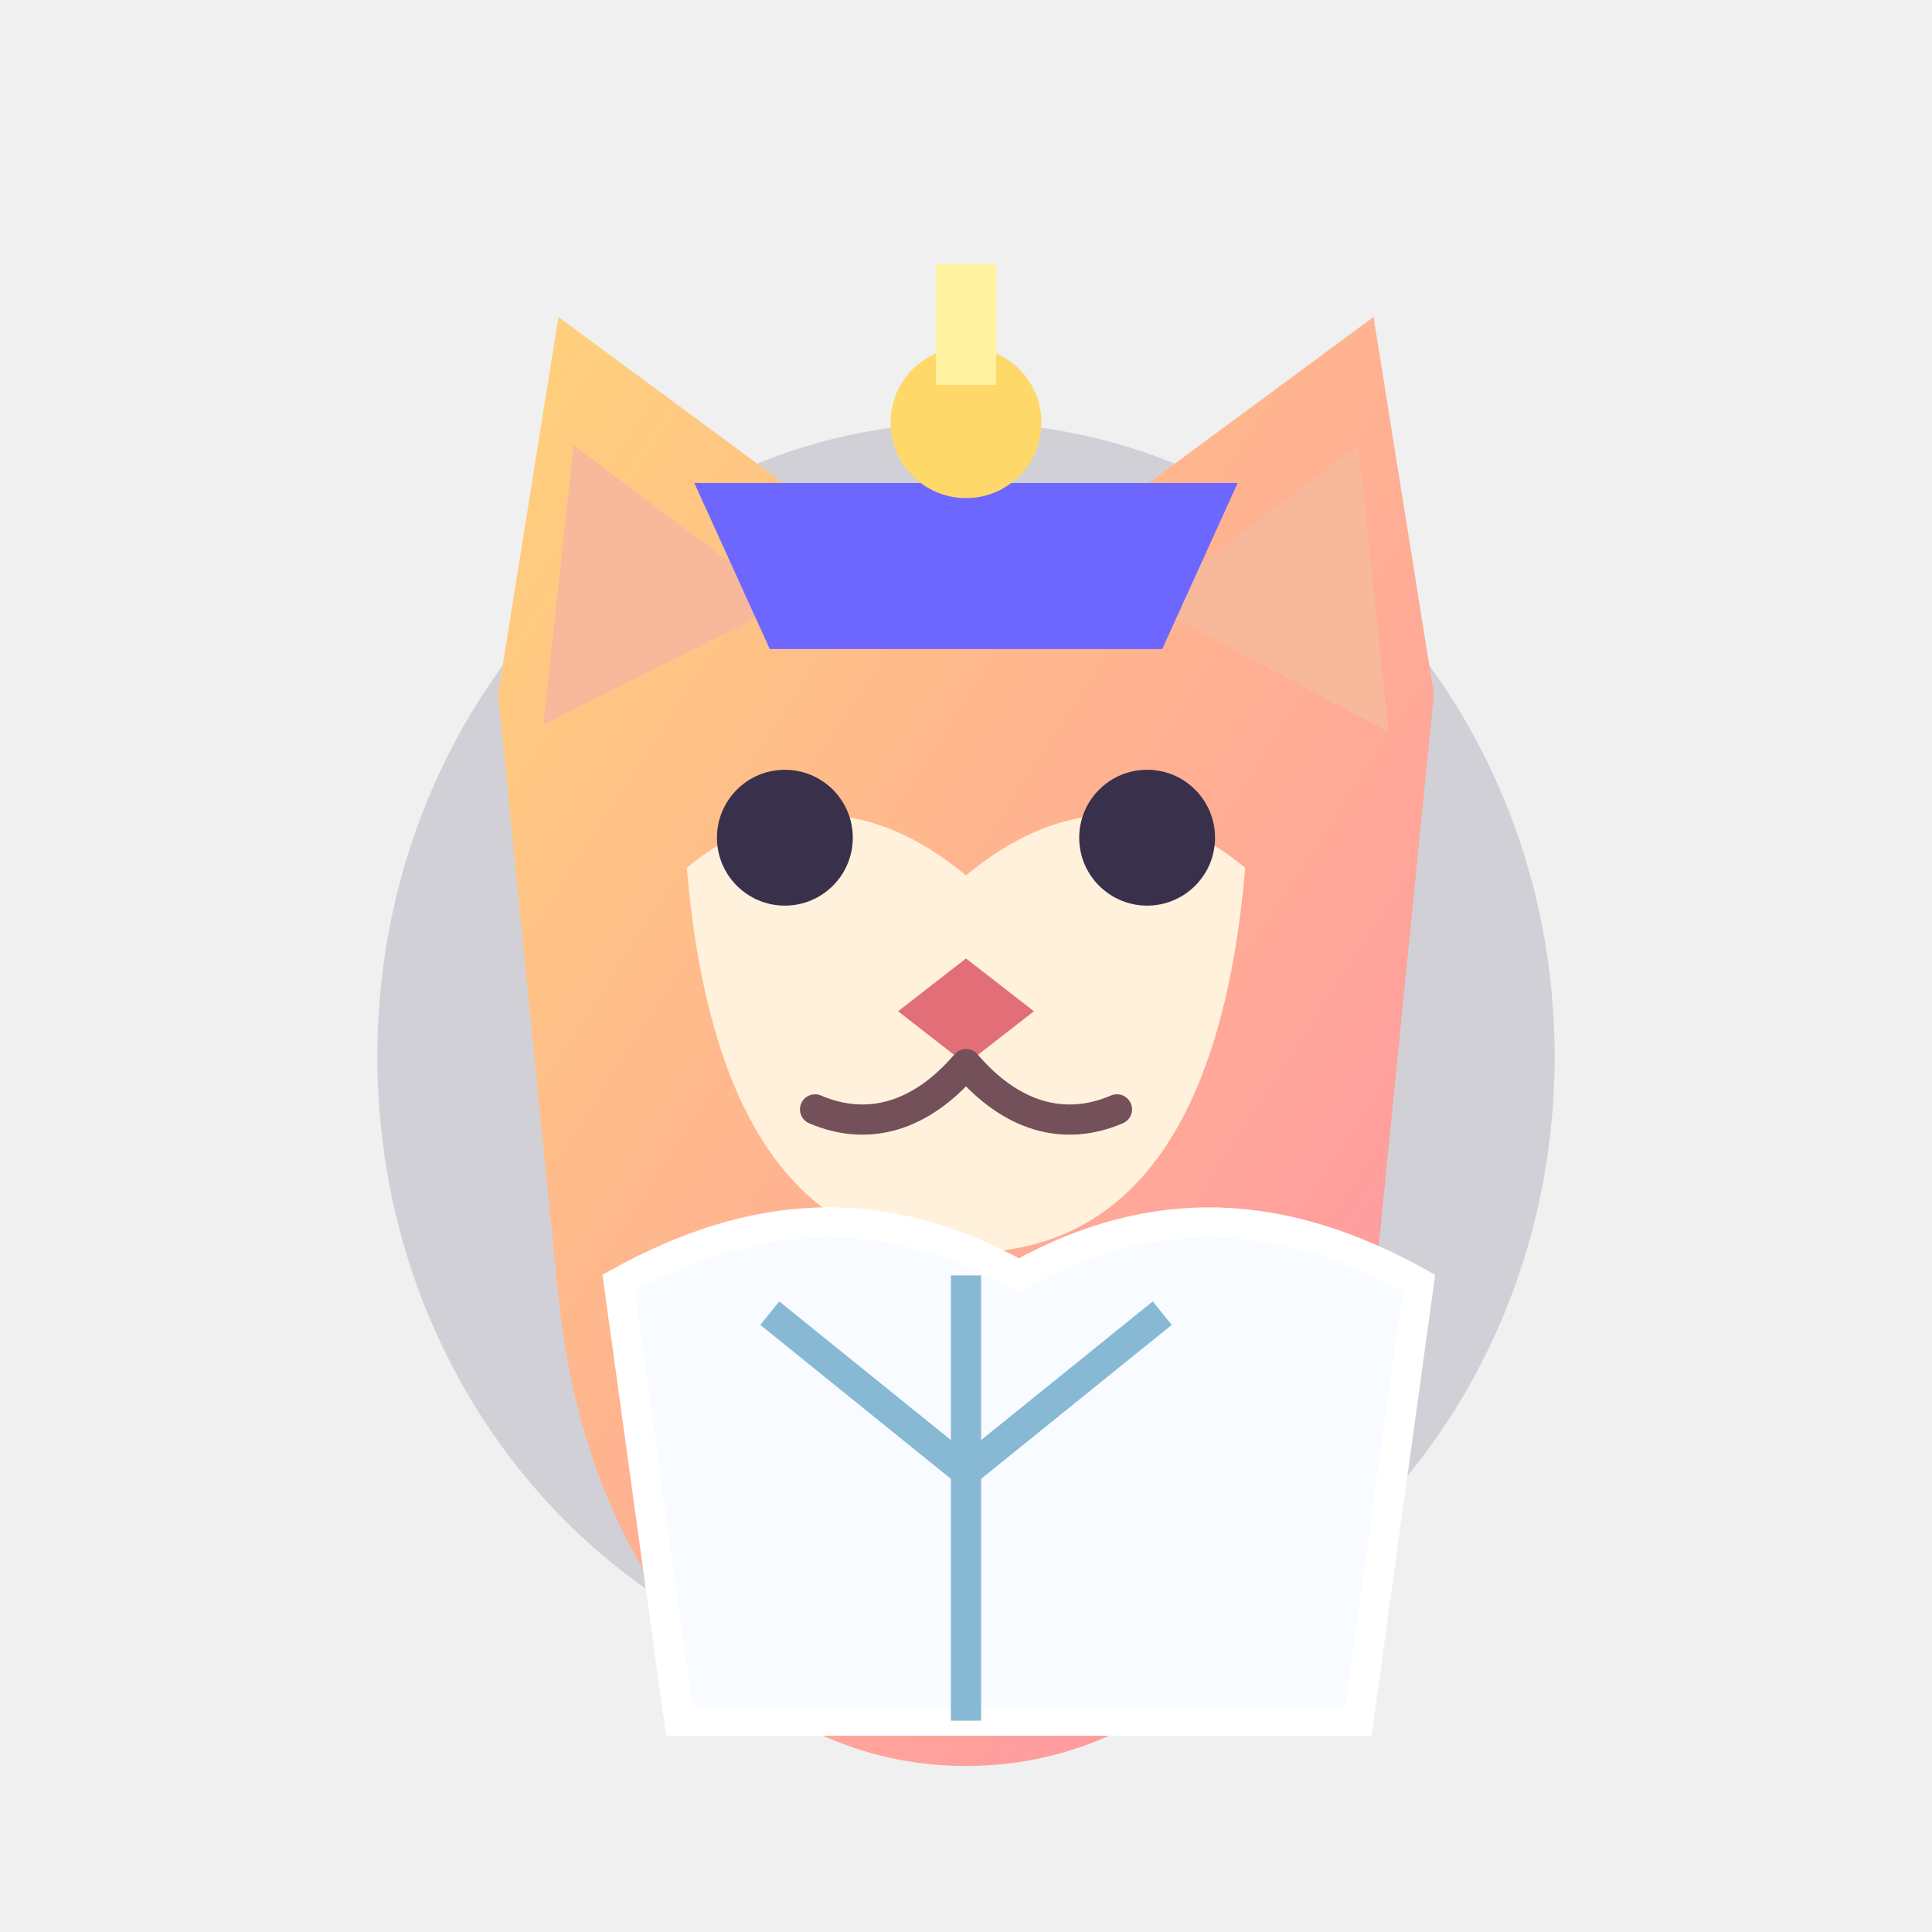
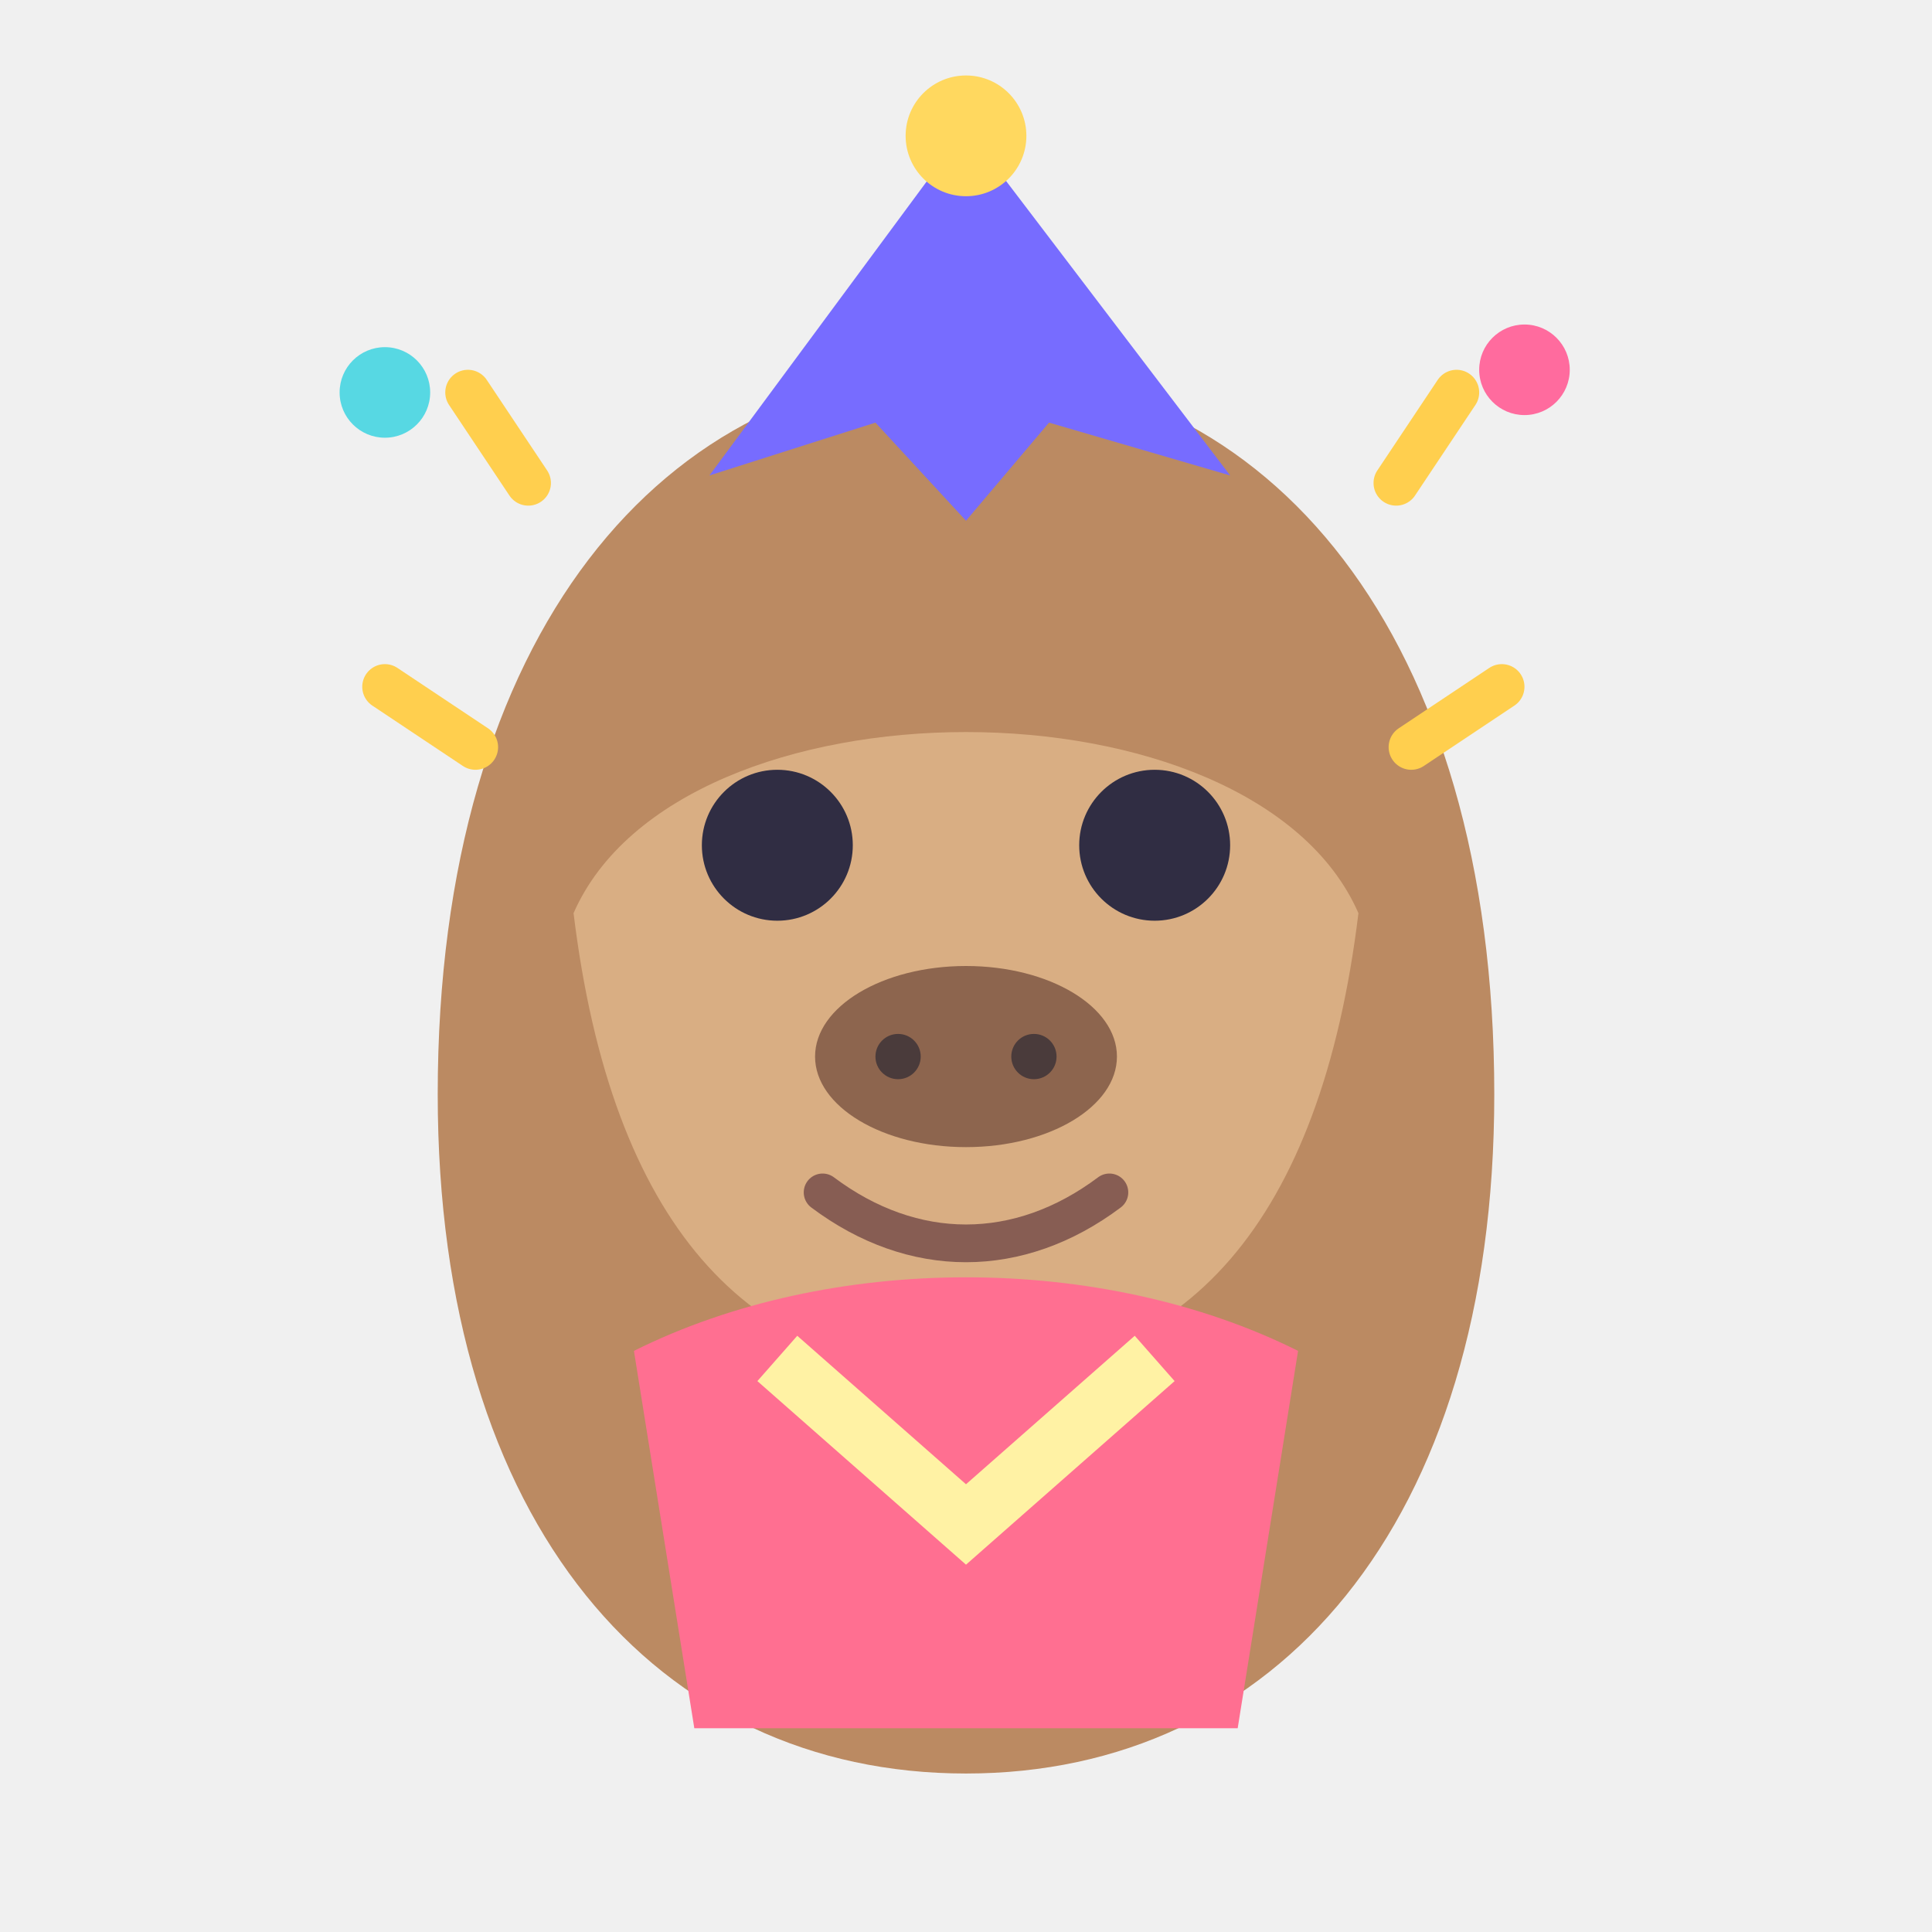
- <svg xmlns="http://www.w3.org/2000/svg" viewBox="0 0 256 256" role="img" aria-label="birthday">
-   <defs>
-     <linearGradient id="fur" x1="0" y1="0" x2="1" y2="1">
-       <stop stop-color="#ffd27b" />
-       <stop offset="1" stop-color="#ff8fa8" />
-     </linearGradient>
-   </defs>
-   <ellipse cx="128" cy="140" rx="78" ry="84" fill="#302953" opacity=".16" />
-   <path d="M66 92 74 42l42 31c8-3 18-3 24 0l42-31 8 50-8 80c-4 38-26 62-54 62s-50-24-54-62z" fill="url(#fur)" />
-   <path d="M76 59 104 80 72 96zM180 59l-28 21 32 17z" fill="#f7b89c" />
-   <path d="M91 115c12-10 25-9 37 1 12-10 25-11 37-1-3 35-16 51-37 51s-34-16-37-51z" fill="#fff1db" />
-   <circle cx="104" cy="111" r="9" fill="#39314c" />
-   <circle cx="152" cy="111" r="9" fill="#39314c" />
-   <path d="m128 127 9 7-9 7-9-7z" fill="#e26e78" />
-   <path d="M128 141c-6 7-13 9-20 6M128 141c6 7 13 9 20 6" fill="none" stroke="#73505a" stroke-width="4" stroke-linecap="round" />
-   <path d="M92 64h72l-10 22H102z" fill="#6d67ff" />
-   <circle cx="128" cy="56" r="10" fill="#ffd86a" />
-   <path d="M124 35h8v16h-8z" fill="#fff2a0" />
-   <path d="M82 170c18-10 35-11 53-1 18-10 35-9 53 1l-8 58H90z" fill="#f8fbff" stroke="#fff" stroke-width="4" />
-   <path d="M128 169v59M102 174l26 21 26-21" fill="none" stroke="#87b9d4" stroke-width="4" />
+ <svg xmlns="http://www.w3.org/2000/svg" viewBox="0 0 256 256">
+   <path d="M58 145c0-61 30-96 70-96s70 35 70 96c0 57-29 90-70 90s-70-33-70-90z" fill="#bb8a62" />
+   <path d="M76 121c14-32 90-32 104 0-5 41-23 61-52 61s-47-20-52-61z" fill="#d9ae83" />
+   <circle cx="103" cy="112" r="10" fill="#302d43" />
+   <circle cx="153" cy="112" r="10" fill="#302d43" />
+   <ellipse cx="128" cy="140" rx="20" ry="12" fill="#8d654e" />
+   <circle cx="119" cy="140" r="3" fill="#4a3b3b" />
+   <circle cx="137" cy="140" r="3" fill="#4a3b3b" />
+   <path d="M109 158c12 9 26 9 38 0" fill="none" stroke="#875d53" stroke-width="5" stroke-linecap="round" />
+   <path d="M84 179c26-13 62-13 88 0l-8 50H92z" fill="#ff6f91" />
+   <path d="M103 180 128 202l25-22" fill="none" stroke="#fff2a4" stroke-width="8" />
+   <path d="M94 63 128 17l35 46-24-7-11 13-12-13z" fill="#776cff" />
+   <circle cx="128" cy="18" r="8" fill="#ffd85f" />
+   <path d="M51 91l12 8M199 91l-12 8M62 52l8 12M193 52l-8 12" stroke="#ffcf4e" stroke-width="6" stroke-linecap="round" />
+   <circle cx="51" cy="52" r="6" fill="#57d8e3" />
+   <circle cx="202" cy="49" r="6" fill="#ff6b9e" />
</svg>
